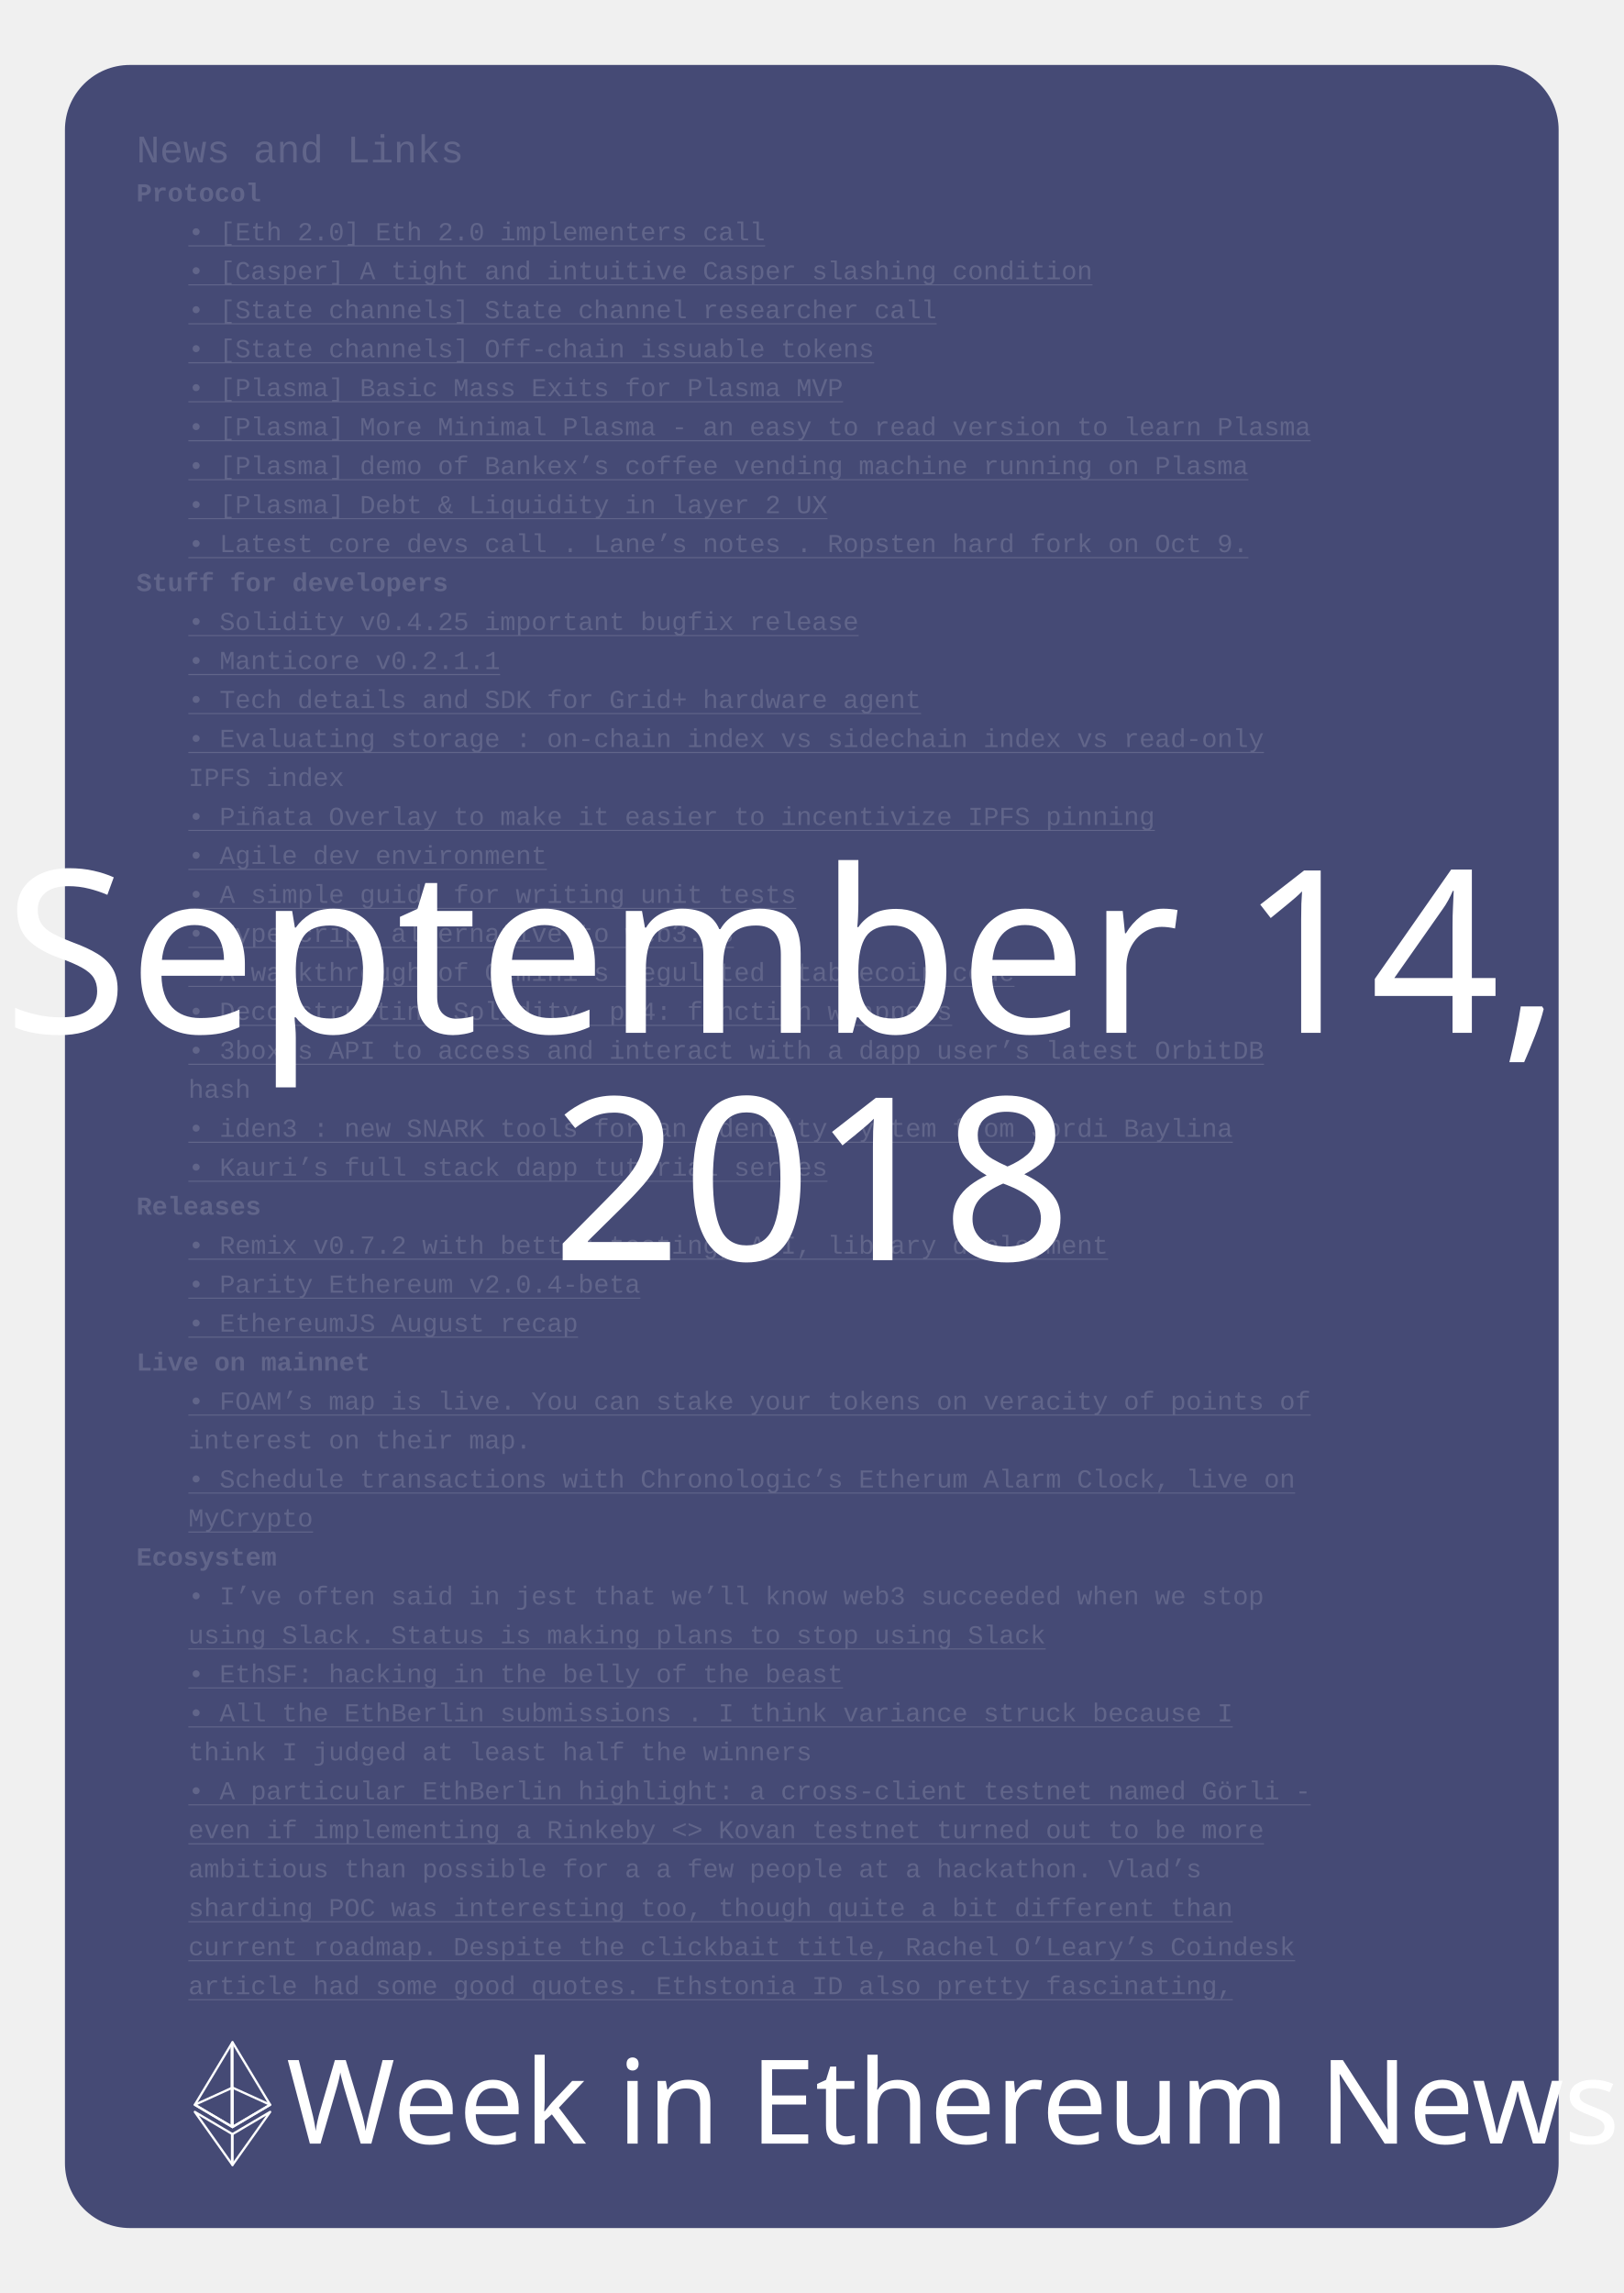
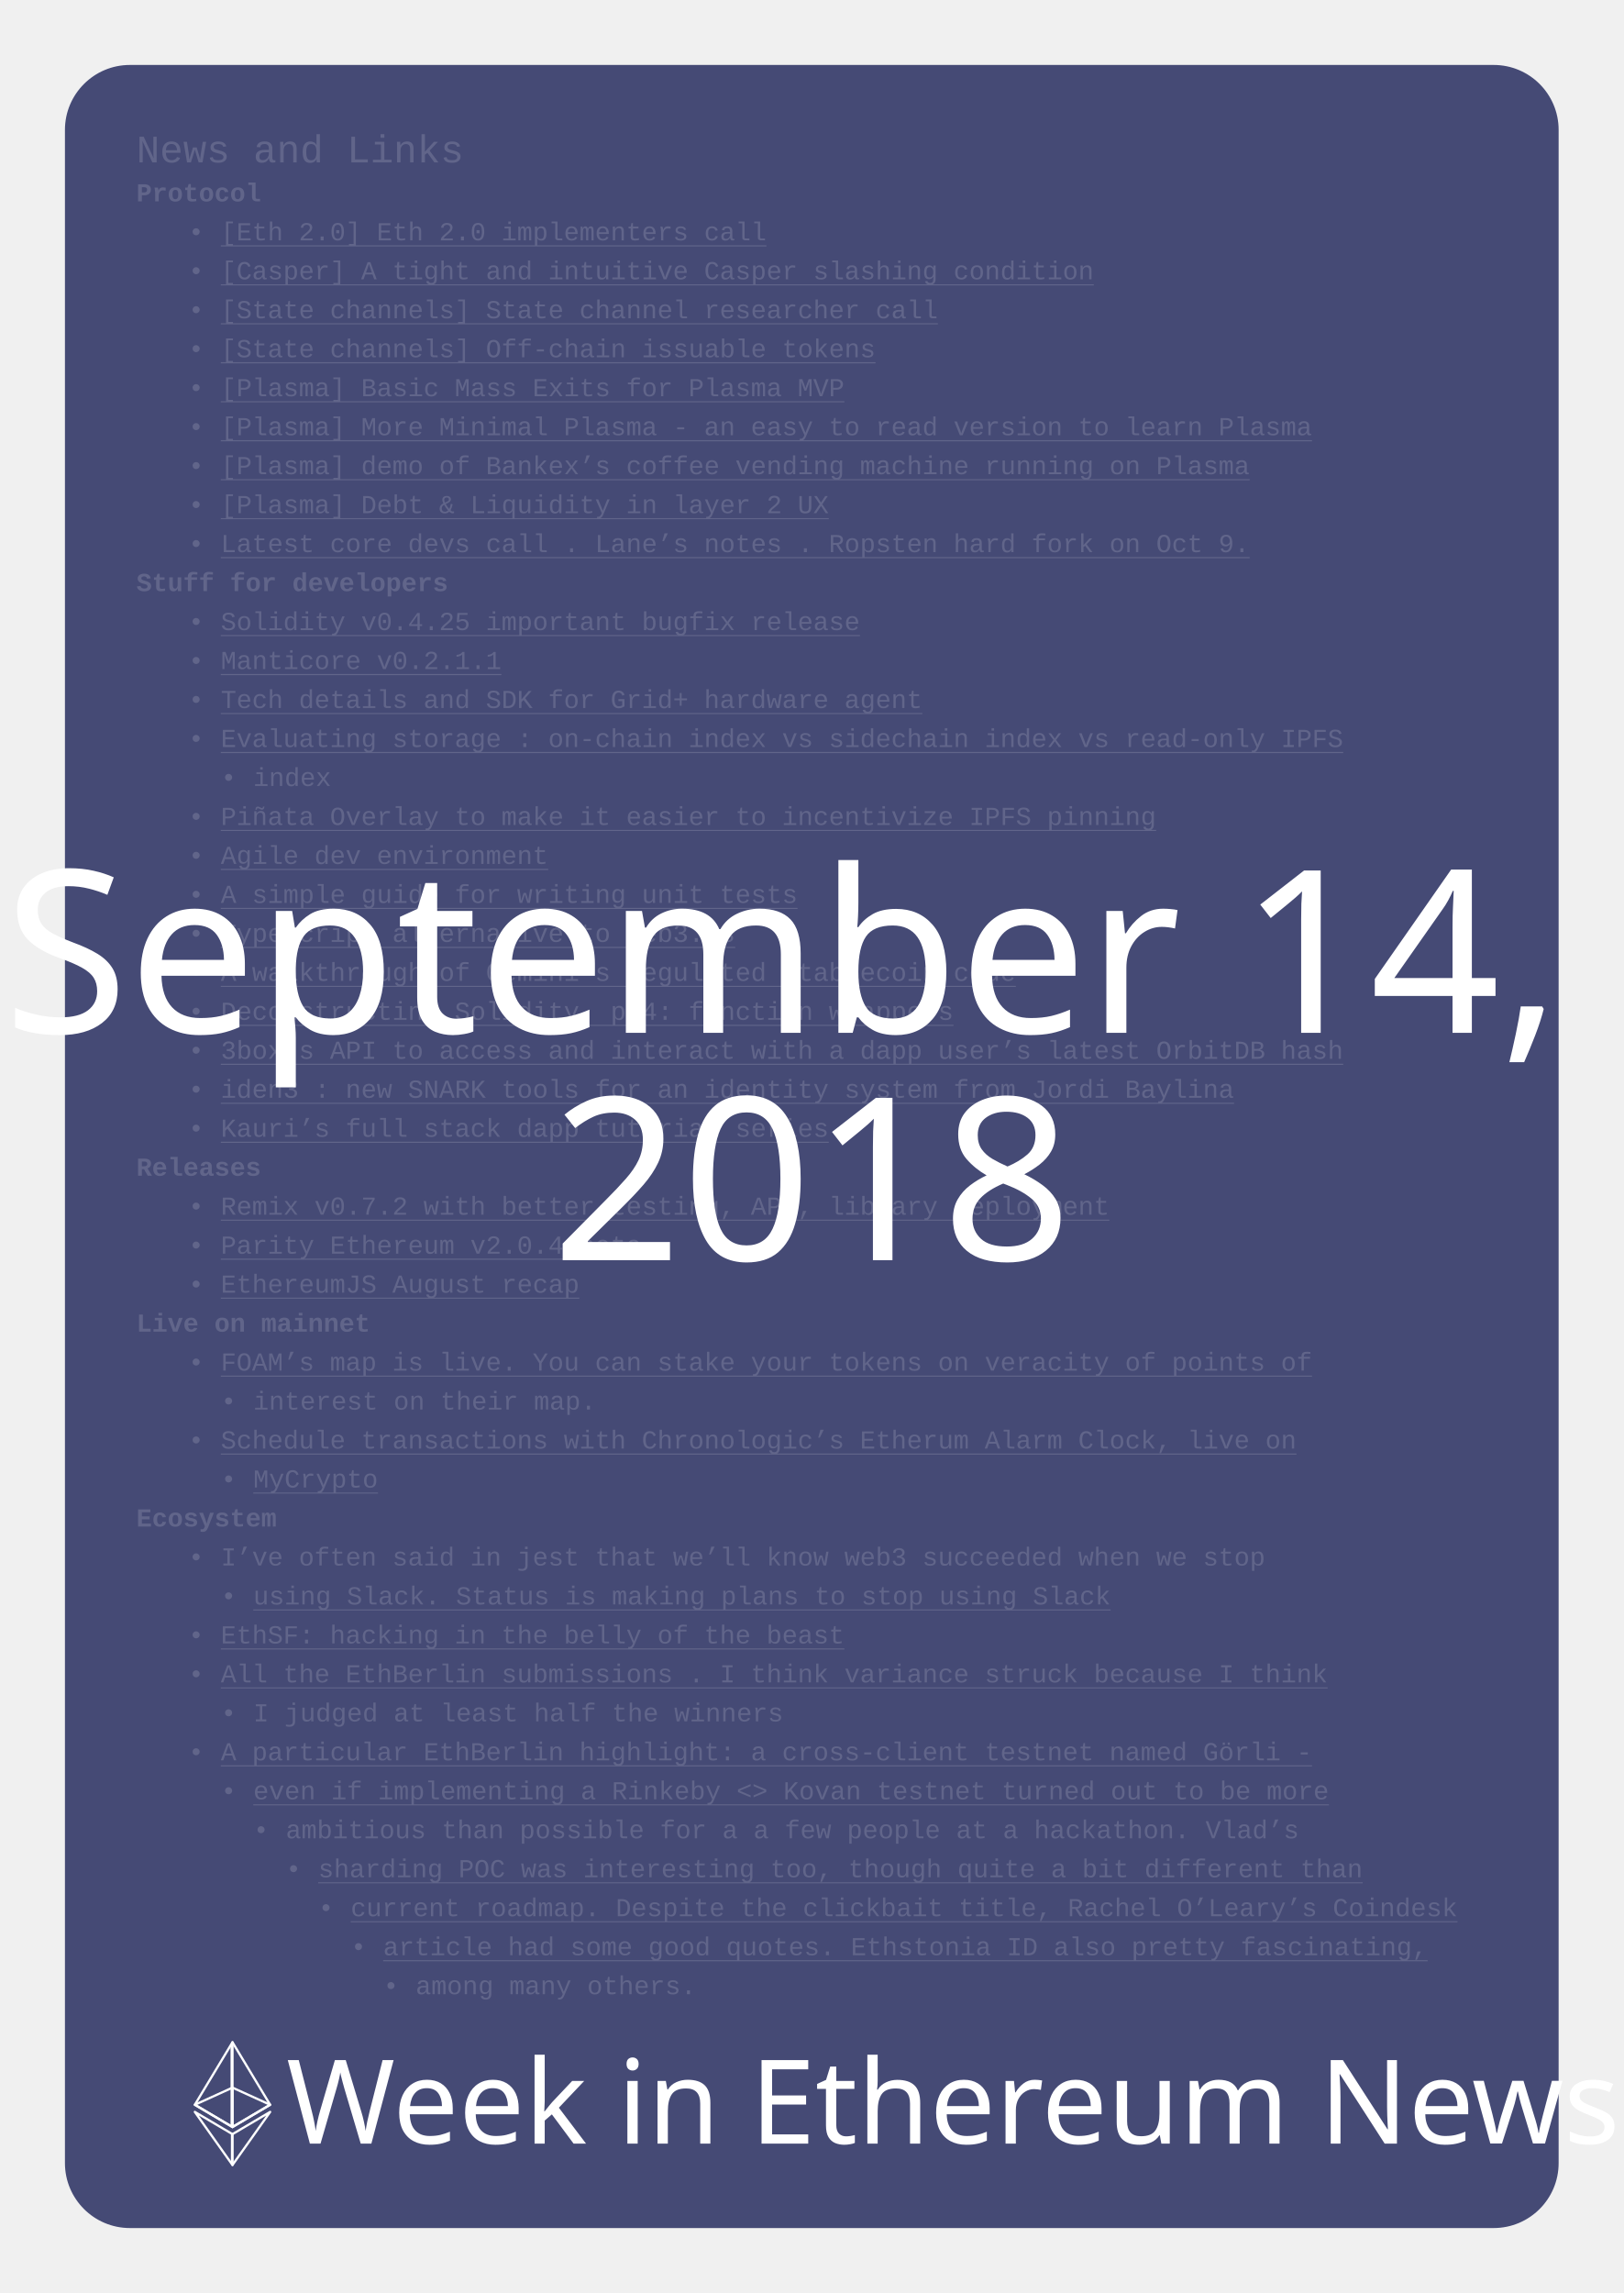
<svg xmlns="http://www.w3.org/2000/svg" width="500" height="706">
  <rect x="20" y="20" width="460" height="666" rx="20" fill="#454A75" />
  <text x="42" y="50" font-size="12" font-family="Courier New" fill="#ffffff" opacity="0.15">News and Links</text>
  <text x="42" y="62" font-size="8" font-family="Courier New" fill="#ffffff" opacity="0.15" font-weight="bold">Protocol</text>
-   <text x="58" y="74" font-size="8" font-family="Courier New" fill="#ffffff" opacity="0.15" text-decoration="underline">• [Eth 2.0] Eth 2.0 implementers call</text>
-   <text x="58" y="86" font-size="8" font-family="Courier New" fill="#ffffff" opacity="0.15" text-decoration="underline">• [Casper] A tight and intuitive Casper slashing condition</text>
-   <text x="58" y="98" font-size="8" font-family="Courier New" fill="#ffffff" opacity="0.15" text-decoration="underline">• [State channels] State channel researcher call</text>
-   <text x="58" y="110" font-size="8" font-family="Courier New" fill="#ffffff" opacity="0.15" text-decoration="underline">• [State channels] Off-chain issuable tokens</text>
-   <text x="58" y="122" font-size="8" font-family="Courier New" fill="#ffffff" opacity="0.15" text-decoration="underline">• [Plasma] Basic Mass Exits for Plasma MVP</text>
-   <text x="58" y="134" font-size="8" font-family="Courier New" fill="#ffffff" opacity="0.15" text-decoration="underline">• [Plasma] More Minimal Plasma - an easy to read version to learn Plasma</text>
-   <text x="58" y="146" font-size="8" font-family="Courier New" fill="#ffffff" opacity="0.15" text-decoration="underline">• [Plasma] demo of Bankex’s coffee vending machine running on Plasma</text>
-   <text x="58" y="158" font-size="8" font-family="Courier New" fill="#ffffff" opacity="0.15" text-decoration="underline">• [Plasma] Debt &amp; Liquidity in layer 2 UX</text>
-   <text x="58" y="170" font-size="8" font-family="Courier New" fill="#ffffff" opacity="0.15" text-decoration="underline">• Latest core devs call . Lane’s notes . Ropsten hard fork on Oct 9.</text>
+   <text x="58" y="74" font-size="8" font-family="Courier New" fill="#ffffff" opacity="0.15">•</text>
+   <text x="68" y="74" font-size="8" font-family="Courier New" fill="#ffffff" opacity="0.15" text-decoration="underline">[Eth 2.0] Eth 2.0 implementers call</text>
+   <text x="58" y="86" font-size="8" font-family="Courier New" fill="#ffffff" opacity="0.15">•</text>
+   <text x="68" y="86" font-size="8" font-family="Courier New" fill="#ffffff" opacity="0.15" text-decoration="underline">[Casper] A tight and intuitive Casper slashing condition</text>
+   <text x="58" y="98" font-size="8" font-family="Courier New" fill="#ffffff" opacity="0.15">•</text>
+   <text x="68" y="98" font-size="8" font-family="Courier New" fill="#ffffff" opacity="0.15" text-decoration="underline">[State channels] State channel researcher call</text>
+   <text x="58" y="110" font-size="8" font-family="Courier New" fill="#ffffff" opacity="0.15">•</text>
+   <text x="68" y="110" font-size="8" font-family="Courier New" fill="#ffffff" opacity="0.15" text-decoration="underline">[State channels] Off-chain issuable tokens</text>
+   <text x="58" y="122" font-size="8" font-family="Courier New" fill="#ffffff" opacity="0.15">•</text>
+   <text x="68" y="122" font-size="8" font-family="Courier New" fill="#ffffff" opacity="0.15" text-decoration="underline">[Plasma] Basic Mass Exits for Plasma MVP</text>
+   <text x="58" y="134" font-size="8" font-family="Courier New" fill="#ffffff" opacity="0.15">•</text>
+   <text x="68" y="134" font-size="8" font-family="Courier New" fill="#ffffff" opacity="0.15" text-decoration="underline">[Plasma] More Minimal Plasma - an easy to read version to learn Plasma</text>
+   <text x="58" y="146" font-size="8" font-family="Courier New" fill="#ffffff" opacity="0.15">•</text>
+   <text x="68" y="146" font-size="8" font-family="Courier New" fill="#ffffff" opacity="0.15" text-decoration="underline">[Plasma] demo of Bankex’s coffee vending machine running on Plasma</text>
+   <text x="58" y="158" font-size="8" font-family="Courier New" fill="#ffffff" opacity="0.15">•</text>
+   <text x="68" y="158" font-size="8" font-family="Courier New" fill="#ffffff" opacity="0.15" text-decoration="underline">[Plasma] Debt &amp; Liquidity in layer 2 UX</text>
+   <text x="58" y="170" font-size="8" font-family="Courier New" fill="#ffffff" opacity="0.15">•</text>
+   <text x="68" y="170" font-size="8" font-family="Courier New" fill="#ffffff" opacity="0.15" text-decoration="underline">Latest core devs call . Lane’s notes . Ropsten hard fork on Oct 9.</text>
  <text x="42" y="182" font-size="8" font-family="Courier New" fill="#ffffff" opacity="0.15" font-weight="bold">Stuff for developers</text>
-   <text x="58" y="194" font-size="8" font-family="Courier New" fill="#ffffff" opacity="0.15" text-decoration="underline">• Solidity v0.4.25 important bugfix release</text>
-   <text x="58" y="206" font-size="8" font-family="Courier New" fill="#ffffff" opacity="0.15" text-decoration="underline">• Manticore v0.2.1.1</text>
-   <text x="58" y="218" font-size="8" font-family="Courier New" fill="#ffffff" opacity="0.15" text-decoration="underline">• Tech details and SDK for Grid+ hardware agent</text>
-   <text x="58" y="230" font-size="8" font-family="Courier New" fill="#ffffff" opacity="0.15" text-decoration="underline">• Evaluating storage : on-chain index vs sidechain index vs read-only</text>
-   <text x="58" y="242" font-size="8" font-family="Courier New" fill="#ffffff" opacity="0.15">IPFS index</text>
-   <text x="58" y="254" font-size="8" font-family="Courier New" fill="#ffffff" opacity="0.15" text-decoration="underline">• Piñata Overlay to make it easier to incentivize IPFS pinning</text>
-   <text x="58" y="266" font-size="8" font-family="Courier New" fill="#ffffff" opacity="0.15" text-decoration="underline">• Agile dev environment</text>
-   <text x="58" y="278" font-size="8" font-family="Courier New" fill="#ffffff" opacity="0.15" text-decoration="underline">• A simple guide for writing unit tests</text>
-   <text x="58" y="290" font-size="8" font-family="Courier New" fill="#ffffff" opacity="0.15" text-decoration="underline">• Typescript alternative to web3.js</text>
-   <text x="58" y="302" font-size="8" font-family="Courier New" fill="#ffffff" opacity="0.15" text-decoration="underline">• A walkthrough of Gemini’s regulated stablecoin code</text>
-   <text x="58" y="314" font-size="8" font-family="Courier New" fill="#ffffff" opacity="0.15" text-decoration="underline">• Deconstructing Solidity, pt4: function wrappers</text>
-   <text x="58" y="326" font-size="8" font-family="Courier New" fill="#ffffff" opacity="0.15" text-decoration="underline">• 3box’s API to access and interact with a dapp user’s latest OrbitDB</text>
-   <text x="58" y="338" font-size="8" font-family="Courier New" fill="#ffffff" opacity="0.15">hash</text>
-   <text x="58" y="350" font-size="8" font-family="Courier New" fill="#ffffff" opacity="0.15" text-decoration="underline">• iden3 : new SNARK tools for an identity system from Jordi Baylina</text>
-   <text x="58" y="362" font-size="8" font-family="Courier New" fill="#ffffff" opacity="0.15" text-decoration="underline">• Kauri’s full stack dapp tutorial series</text>
-   <text x="42" y="374" font-size="8" font-family="Courier New" fill="#ffffff" opacity="0.15" font-weight="bold">Releases</text>
-   <text x="58" y="386" font-size="8" font-family="Courier New" fill="#ffffff" opacity="0.15" text-decoration="underline">• Remix v0.7.2 with better testing, API, library deployment</text>
-   <text x="58" y="398" font-size="8" font-family="Courier New" fill="#ffffff" opacity="0.15" text-decoration="underline">• Parity Ethereum v2.0.4-beta</text>
-   <text x="58" y="410" font-size="8" font-family="Courier New" fill="#ffffff" opacity="0.15" text-decoration="underline">• EthereumJS August recap</text>
-   <text x="42" y="422" font-size="8" font-family="Courier New" fill="#ffffff" opacity="0.15" font-weight="bold">Live on mainnet</text>
-   <text x="58" y="434" font-size="8" font-family="Courier New" fill="#ffffff" opacity="0.15" text-decoration="underline">• FOAM’s map is live. You can stake your tokens on veracity of points of</text>
-   <text x="58" y="446" font-size="8" font-family="Courier New" fill="#ffffff" opacity="0.15">interest on their map.</text>
-   <text x="58" y="458" font-size="8" font-family="Courier New" fill="#ffffff" opacity="0.15" text-decoration="underline">• Schedule transactions with Chronologic’s Etherum Alarm Clock, live on</text>
-   <text x="58" y="470" font-size="8" font-family="Courier New" fill="#ffffff" opacity="0.15" text-decoration="underline">MyCrypto</text>
-   <text x="42" y="482" font-size="8" font-family="Courier New" fill="#ffffff" opacity="0.15" font-weight="bold">Ecosystem</text>
-   <text x="58" y="494" font-size="8" font-family="Courier New" fill="#ffffff" opacity="0.15">• I’ve often said in jest that we’ll know web3 succeeded when we stop</text>
-   <text x="58" y="506" font-size="8" font-family="Courier New" fill="#ffffff" opacity="0.15" text-decoration="underline">using Slack. Status is making plans to stop using Slack</text>
-   <text x="58" y="518" font-size="8" font-family="Courier New" fill="#ffffff" opacity="0.15" text-decoration="underline">• EthSF: hacking in the belly of the beast</text>
-   <text x="58" y="530" font-size="8" font-family="Courier New" fill="#ffffff" opacity="0.15" text-decoration="underline">• All the EthBerlin submissions . I think variance struck because I</text>
-   <text x="58" y="542" font-size="8" font-family="Courier New" fill="#ffffff" opacity="0.15">think I judged at least half the winners</text>
-   <text x="58" y="554" font-size="8" font-family="Courier New" fill="#ffffff" opacity="0.15" text-decoration="underline">• A particular EthBerlin highlight: a cross-client testnet named Görli -</text>
-   <text x="58" y="566" font-size="8" font-family="Courier New" fill="#ffffff" opacity="0.15" text-decoration="underline">even if implementing a Rinkeby &lt;&gt; Kovan testnet turned out to be more</text>
-   <text x="58" y="578" font-size="8" font-family="Courier New" fill="#ffffff" opacity="0.15">ambitious than possible for a a few people at a hackathon. Vlad’s</text>
-   <text x="58" y="590" font-size="8" font-family="Courier New" fill="#ffffff" opacity="0.15" text-decoration="underline">sharding POC was interesting too, though quite a bit different than</text>
-   <text x="58" y="602" font-size="8" font-family="Courier New" fill="#ffffff" opacity="0.15" text-decoration="underline">current roadmap. Despite the clickbait title, Rachel O’Leary’s Coindesk</text>
-   <text x="58" y="614" font-size="8" font-family="Courier New" fill="#ffffff" opacity="0.15" text-decoration="underline">article had some good quotes. Ethstonia ID also pretty fascinating,</text>
+   <text x="58" y="194" font-size="8" font-family="Courier New" fill="#ffffff" opacity="0.15">•</text>
+   <text x="68" y="194" font-size="8" font-family="Courier New" fill="#ffffff" opacity="0.15" text-decoration="underline">Solidity v0.4.25 important bugfix release</text>
+   <text x="58" y="206" font-size="8" font-family="Courier New" fill="#ffffff" opacity="0.15">•</text>
+   <text x="68" y="206" font-size="8" font-family="Courier New" fill="#ffffff" opacity="0.15" text-decoration="underline">Manticore v0.2.1.1</text>
+   <text x="58" y="218" font-size="8" font-family="Courier New" fill="#ffffff" opacity="0.15">•</text>
+   <text x="68" y="218" font-size="8" font-family="Courier New" fill="#ffffff" opacity="0.15" text-decoration="underline">Tech details and SDK for Grid+ hardware agent</text>
+   <text x="58" y="230" font-size="8" font-family="Courier New" fill="#ffffff" opacity="0.15">•</text>
+   <text x="68" y="230" font-size="8" font-family="Courier New" fill="#ffffff" opacity="0.15" text-decoration="underline">Evaluating storage : on-chain index vs sidechain index vs read-only IPFS</text>
+   <text x="68" y="242" font-size="8" font-family="Courier New" fill="#ffffff" opacity="0.15">•</text>
+   <text x="78" y="242" font-size="8" font-family="Courier New" fill="#ffffff" opacity="0.15">index</text>
+   <text x="58" y="254" font-size="8" font-family="Courier New" fill="#ffffff" opacity="0.15">•</text>
+   <text x="68" y="254" font-size="8" font-family="Courier New" fill="#ffffff" opacity="0.15" text-decoration="underline">Piñata Overlay to make it easier to incentivize IPFS pinning</text>
+   <text x="58" y="266" font-size="8" font-family="Courier New" fill="#ffffff" opacity="0.15">•</text>
+   <text x="68" y="266" font-size="8" font-family="Courier New" fill="#ffffff" opacity="0.15" text-decoration="underline">Agile dev environment</text>
+   <text x="58" y="278" font-size="8" font-family="Courier New" fill="#ffffff" opacity="0.15">•</text>
+   <text x="68" y="278" font-size="8" font-family="Courier New" fill="#ffffff" opacity="0.15" text-decoration="underline">A simple guide for writing unit tests</text>
+   <text x="58" y="290" font-size="8" font-family="Courier New" fill="#ffffff" opacity="0.15">•</text>
+   <text x="68" y="290" font-size="8" font-family="Courier New" fill="#ffffff" opacity="0.15" text-decoration="underline">Typescript alternative to web3.js</text>
+   <text x="58" y="302" font-size="8" font-family="Courier New" fill="#ffffff" opacity="0.15">•</text>
+   <text x="68" y="302" font-size="8" font-family="Courier New" fill="#ffffff" opacity="0.15" text-decoration="underline">A walkthrough of Gemini’s regulated stablecoin code</text>
+   <text x="58" y="314" font-size="8" font-family="Courier New" fill="#ffffff" opacity="0.15">•</text>
+   <text x="68" y="314" font-size="8" font-family="Courier New" fill="#ffffff" opacity="0.15" text-decoration="underline">Deconstructing Solidity, pt4: function wrappers</text>
+   <text x="58" y="326" font-size="8" font-family="Courier New" fill="#ffffff" opacity="0.15">•</text>
+   <text x="68" y="326" font-size="8" font-family="Courier New" fill="#ffffff" opacity="0.15" text-decoration="underline">3box’s API to access and interact with a dapp user’s latest OrbitDB hash</text>
+   <text x="58" y="338" font-size="8" font-family="Courier New" fill="#ffffff" opacity="0.15">•</text>
+   <text x="68" y="338" font-size="8" font-family="Courier New" fill="#ffffff" opacity="0.15" text-decoration="underline">iden3 : new SNARK tools for an identity system from Jordi Baylina</text>
+   <text x="58" y="350" font-size="8" font-family="Courier New" fill="#ffffff" opacity="0.15">•</text>
+   <text x="68" y="350" font-size="8" font-family="Courier New" fill="#ffffff" opacity="0.15" text-decoration="underline">Kauri’s full stack dapp tutorial series</text>
+   <text x="42" y="362" font-size="8" font-family="Courier New" fill="#ffffff" opacity="0.15" font-weight="bold">Releases</text>
+   <text x="58" y="374" font-size="8" font-family="Courier New" fill="#ffffff" opacity="0.15">•</text>
+   <text x="68" y="374" font-size="8" font-family="Courier New" fill="#ffffff" opacity="0.15" text-decoration="underline">Remix v0.7.2 with better testing, API, library deployment</text>
+   <text x="58" y="386" font-size="8" font-family="Courier New" fill="#ffffff" opacity="0.15">•</text>
+   <text x="68" y="386" font-size="8" font-family="Courier New" fill="#ffffff" opacity="0.15" text-decoration="underline">Parity Ethereum v2.0.4-beta</text>
+   <text x="58" y="398" font-size="8" font-family="Courier New" fill="#ffffff" opacity="0.15">•</text>
+   <text x="68" y="398" font-size="8" font-family="Courier New" fill="#ffffff" opacity="0.15" text-decoration="underline">EthereumJS August recap</text>
+   <text x="42" y="410" font-size="8" font-family="Courier New" fill="#ffffff" opacity="0.15" font-weight="bold">Live on mainnet</text>
+   <text x="58" y="422" font-size="8" font-family="Courier New" fill="#ffffff" opacity="0.15">•</text>
+   <text x="68" y="422" font-size="8" font-family="Courier New" fill="#ffffff" opacity="0.15" text-decoration="underline">FOAM’s map is live. You can stake your tokens on veracity of points of</text>
+   <text x="68" y="434" font-size="8" font-family="Courier New" fill="#ffffff" opacity="0.15">•</text>
+   <text x="78" y="434" font-size="8" font-family="Courier New" fill="#ffffff" opacity="0.15">interest on their map.</text>
+   <text x="58" y="446" font-size="8" font-family="Courier New" fill="#ffffff" opacity="0.15">•</text>
+   <text x="68" y="446" font-size="8" font-family="Courier New" fill="#ffffff" opacity="0.15" text-decoration="underline">Schedule transactions with Chronologic’s Etherum Alarm Clock, live on</text>
+   <text x="68" y="458" font-size="8" font-family="Courier New" fill="#ffffff" opacity="0.15">•</text>
+   <text x="78" y="458" font-size="8" font-family="Courier New" fill="#ffffff" opacity="0.15" text-decoration="underline">MyCrypto</text>
+   <text x="42" y="470" font-size="8" font-family="Courier New" fill="#ffffff" opacity="0.15" font-weight="bold">Ecosystem</text>
+   <text x="58" y="482" font-size="8" font-family="Courier New" fill="#ffffff" opacity="0.15">•</text>
+   <text x="68" y="482" font-size="8" font-family="Courier New" fill="#ffffff" opacity="0.15">I’ve often said in jest that we’ll know web3 succeeded when we stop</text>
+   <text x="68" y="494" font-size="8" font-family="Courier New" fill="#ffffff" opacity="0.15">•</text>
+   <text x="78" y="494" font-size="8" font-family="Courier New" fill="#ffffff" opacity="0.15" text-decoration="underline">using Slack. Status is making plans to stop using Slack</text>
+   <text x="58" y="506" font-size="8" font-family="Courier New" fill="#ffffff" opacity="0.15">•</text>
+   <text x="68" y="506" font-size="8" font-family="Courier New" fill="#ffffff" opacity="0.15" text-decoration="underline">EthSF: hacking in the belly of the beast</text>
+   <text x="58" y="518" font-size="8" font-family="Courier New" fill="#ffffff" opacity="0.15">•</text>
+   <text x="68" y="518" font-size="8" font-family="Courier New" fill="#ffffff" opacity="0.15" text-decoration="underline">All the EthBerlin submissions . I think variance struck because I think</text>
+   <text x="68" y="530" font-size="8" font-family="Courier New" fill="#ffffff" opacity="0.15">•</text>
+   <text x="78" y="530" font-size="8" font-family="Courier New" fill="#ffffff" opacity="0.15">I judged at least half the winners</text>
+   <text x="58" y="542" font-size="8" font-family="Courier New" fill="#ffffff" opacity="0.15">•</text>
+   <text x="68" y="542" font-size="8" font-family="Courier New" fill="#ffffff" opacity="0.15" text-decoration="underline">A particular EthBerlin highlight: a cross-client testnet named Görli -</text>
+   <text x="68" y="554" font-size="8" font-family="Courier New" fill="#ffffff" opacity="0.15">•</text>
+   <text x="78" y="554" font-size="8" font-family="Courier New" fill="#ffffff" opacity="0.15" text-decoration="underline">even if implementing a Rinkeby &lt;&gt; Kovan testnet turned out to be more</text>
+   <text x="78" y="566" font-size="8" font-family="Courier New" fill="#ffffff" opacity="0.15">•</text>
+   <text x="88" y="566" font-size="8" font-family="Courier New" fill="#ffffff" opacity="0.15">ambitious than possible for a a few people at a hackathon. Vlad’s</text>
+   <text x="88" y="578" font-size="8" font-family="Courier New" fill="#ffffff" opacity="0.15">•</text>
+   <text x="98" y="578" font-size="8" font-family="Courier New" fill="#ffffff" opacity="0.15" text-decoration="underline">sharding POC was interesting too, though quite a bit different than</text>
+   <text x="98" y="590" font-size="8" font-family="Courier New" fill="#ffffff" opacity="0.15">•</text>
+   <text x="108" y="590" font-size="8" font-family="Courier New" fill="#ffffff" opacity="0.15" text-decoration="underline">current roadmap. Despite the clickbait title, Rachel O’Leary’s Coindesk</text>
+   <text x="108" y="602" font-size="8" font-family="Courier New" fill="#ffffff" opacity="0.15">•</text>
+   <text x="118" y="602" font-size="8" font-family="Courier New" fill="#ffffff" opacity="0.15" text-decoration="underline">article had some good quotes. Ethstonia ID also pretty fascinating,</text>
+   <text x="118" y="614" font-size="8" font-family="Courier New" fill="#ffffff" opacity="0.15">•</text>
+   <text x="128" y="614" font-size="8" font-family="Courier New" fill="#ffffff" opacity="0.15">among many others.</text>
  <text fill="#ffffff" font-family="Calibri" font-size="70" font-weight="300" text-anchor="middle">
    <tspan x="250" y="318">September 14,</tspan>
    <tspan x="250" y="388">2018</tspan>
  </text>
  <g transform="translate(20, 300) scale(0.8)">
    <path d="m64.496 411-.317 1.076v31.228l.317.316 14.495-8.568L64.496 411Z" stroke="#fff" stroke-width=".866" stroke-linecap="round" stroke-linejoin="round" fill="none" />
    <path d="M64.496 411 50 435.052l14.496 8.568V411Zm0 35.365-.179.218v11.124l.179.521L79 437.801l-14.504 8.564Z" stroke="#fff" stroke-width=".866" stroke-linecap="round" stroke-linejoin="round" fill="none" />
    <path d="M64.496 458.228v-11.863L50 437.801l14.496 20.427Zm0-14.608 14.495-8.568-14.495-6.589v15.157ZM50 435.052l14.496 8.568v-15.157L50 435.052Z" stroke="#fff" stroke-width=".866" stroke-linecap="round" stroke-linejoin="round" fill="none" />
  </g>
  <text fill="#ffffff" font-family="Calibri" font-size="36" x="88.195" y="660">Week in Ethereum News</text>
</svg>
